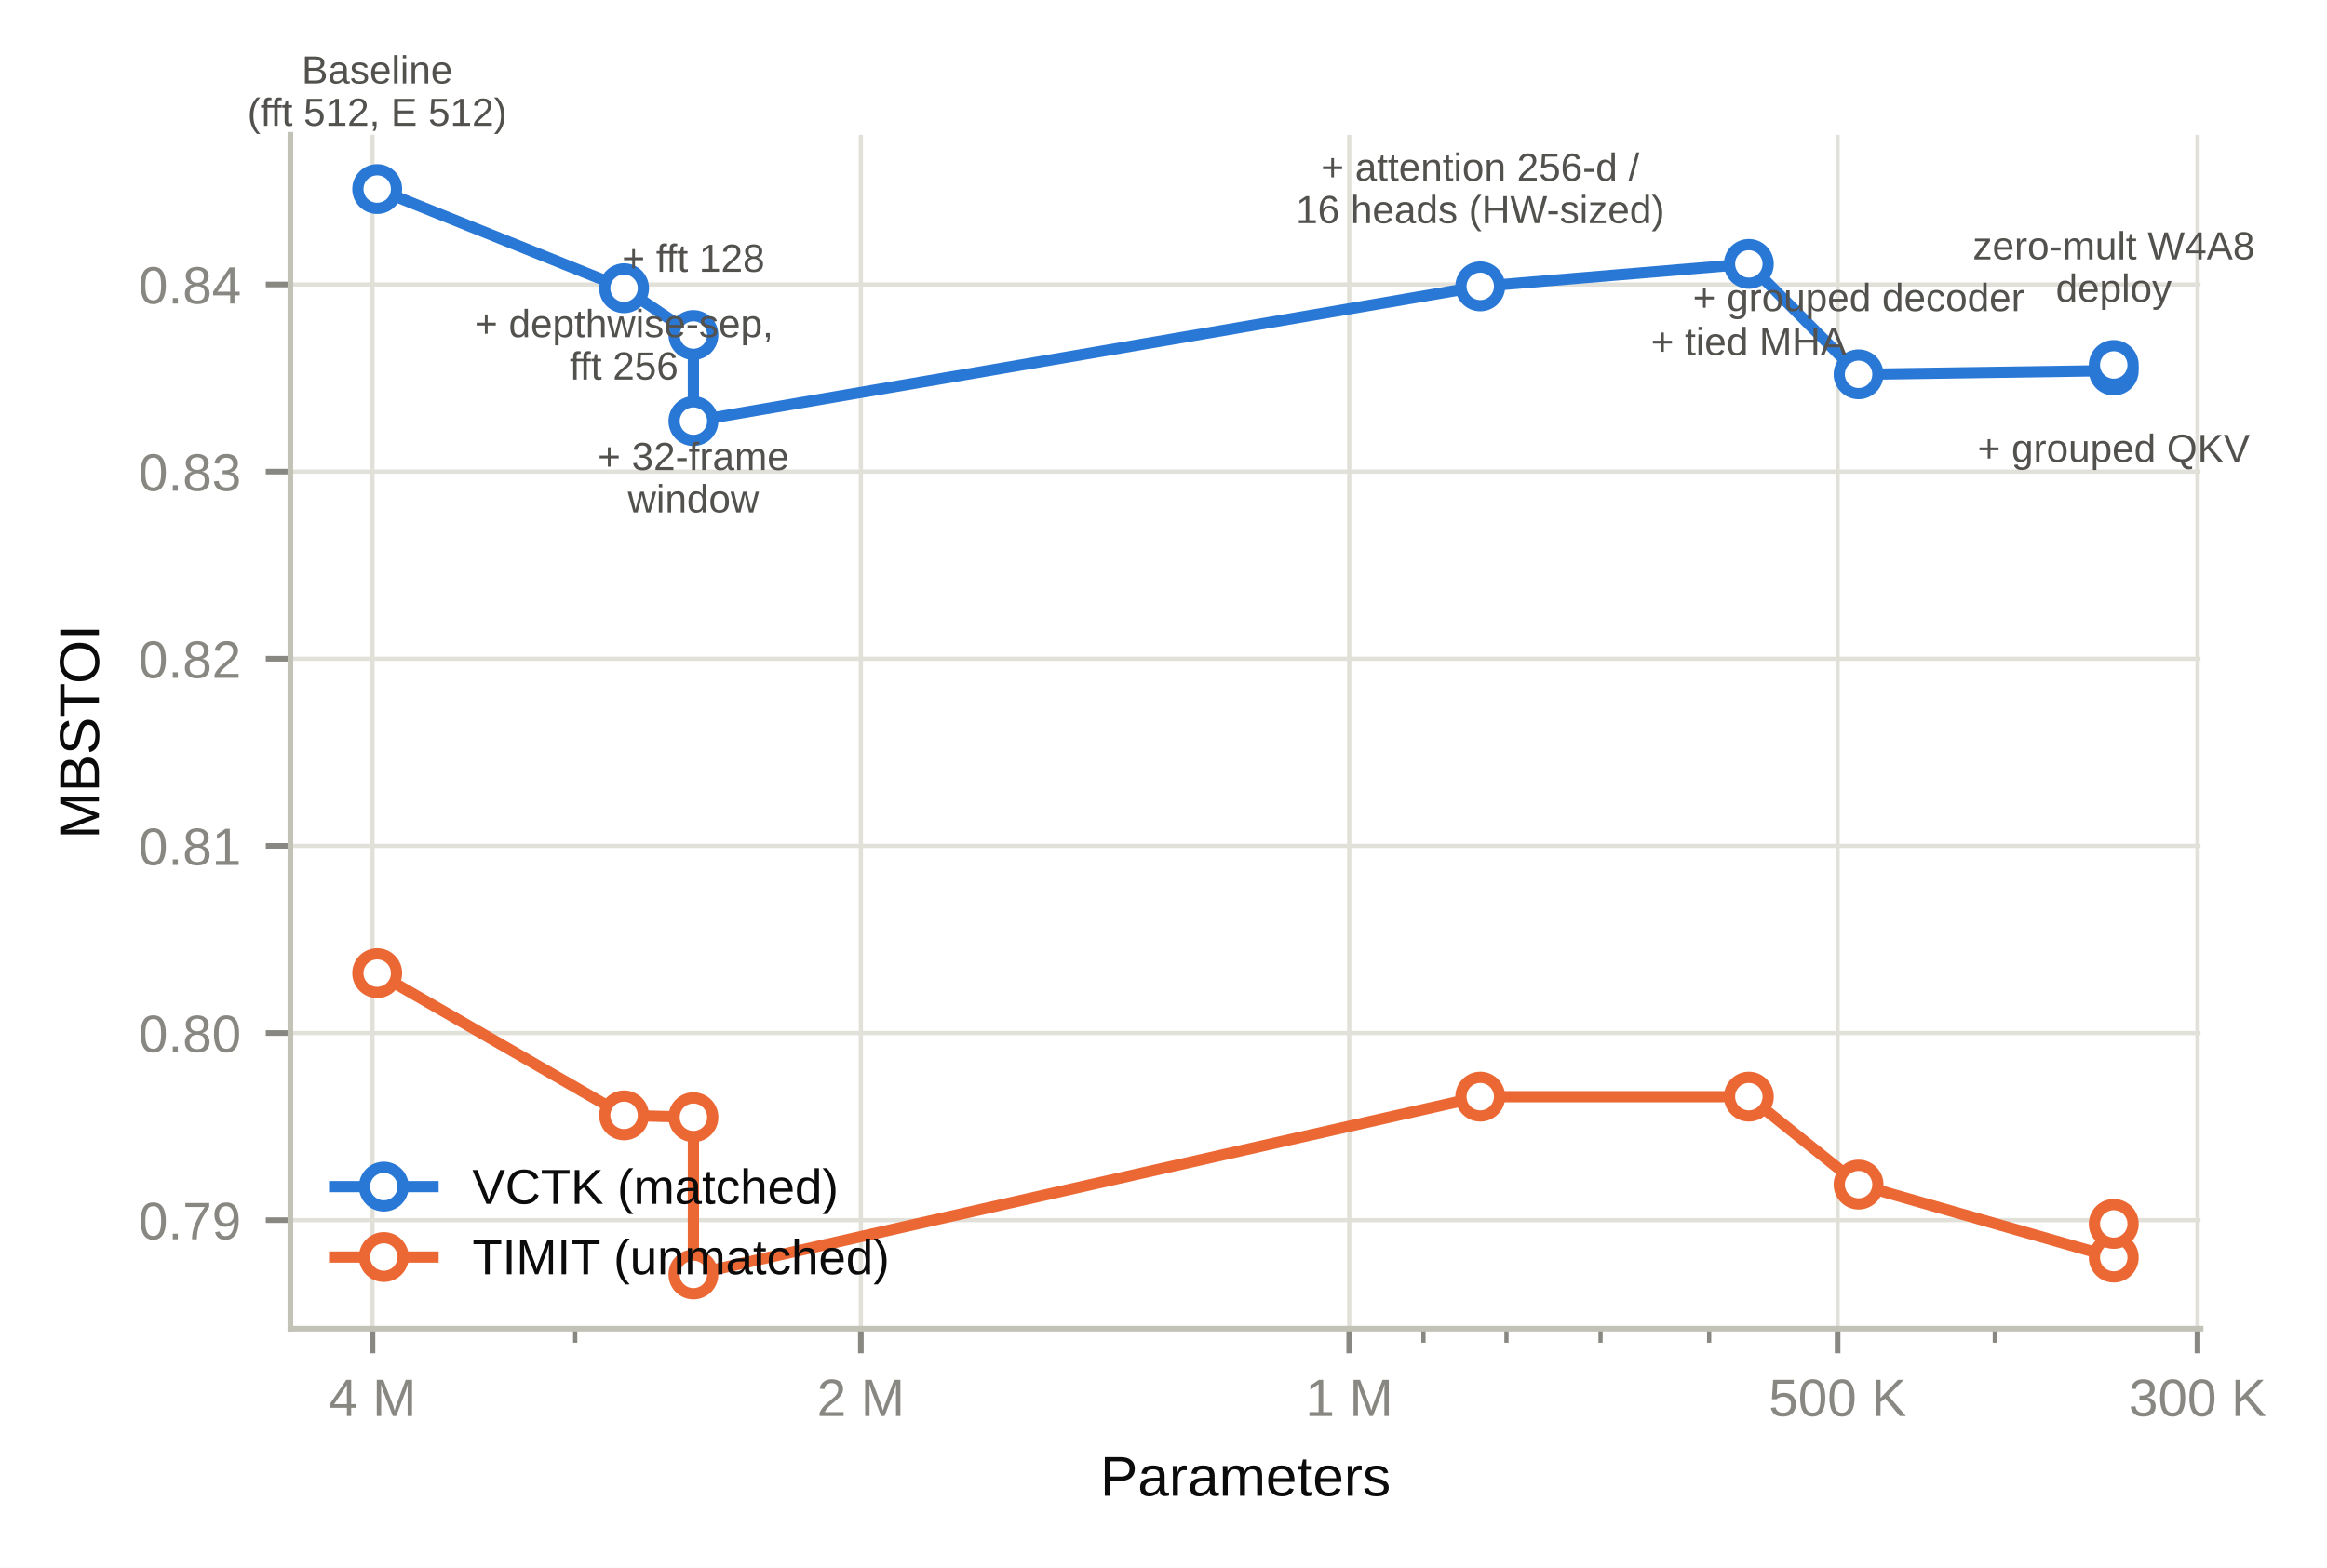
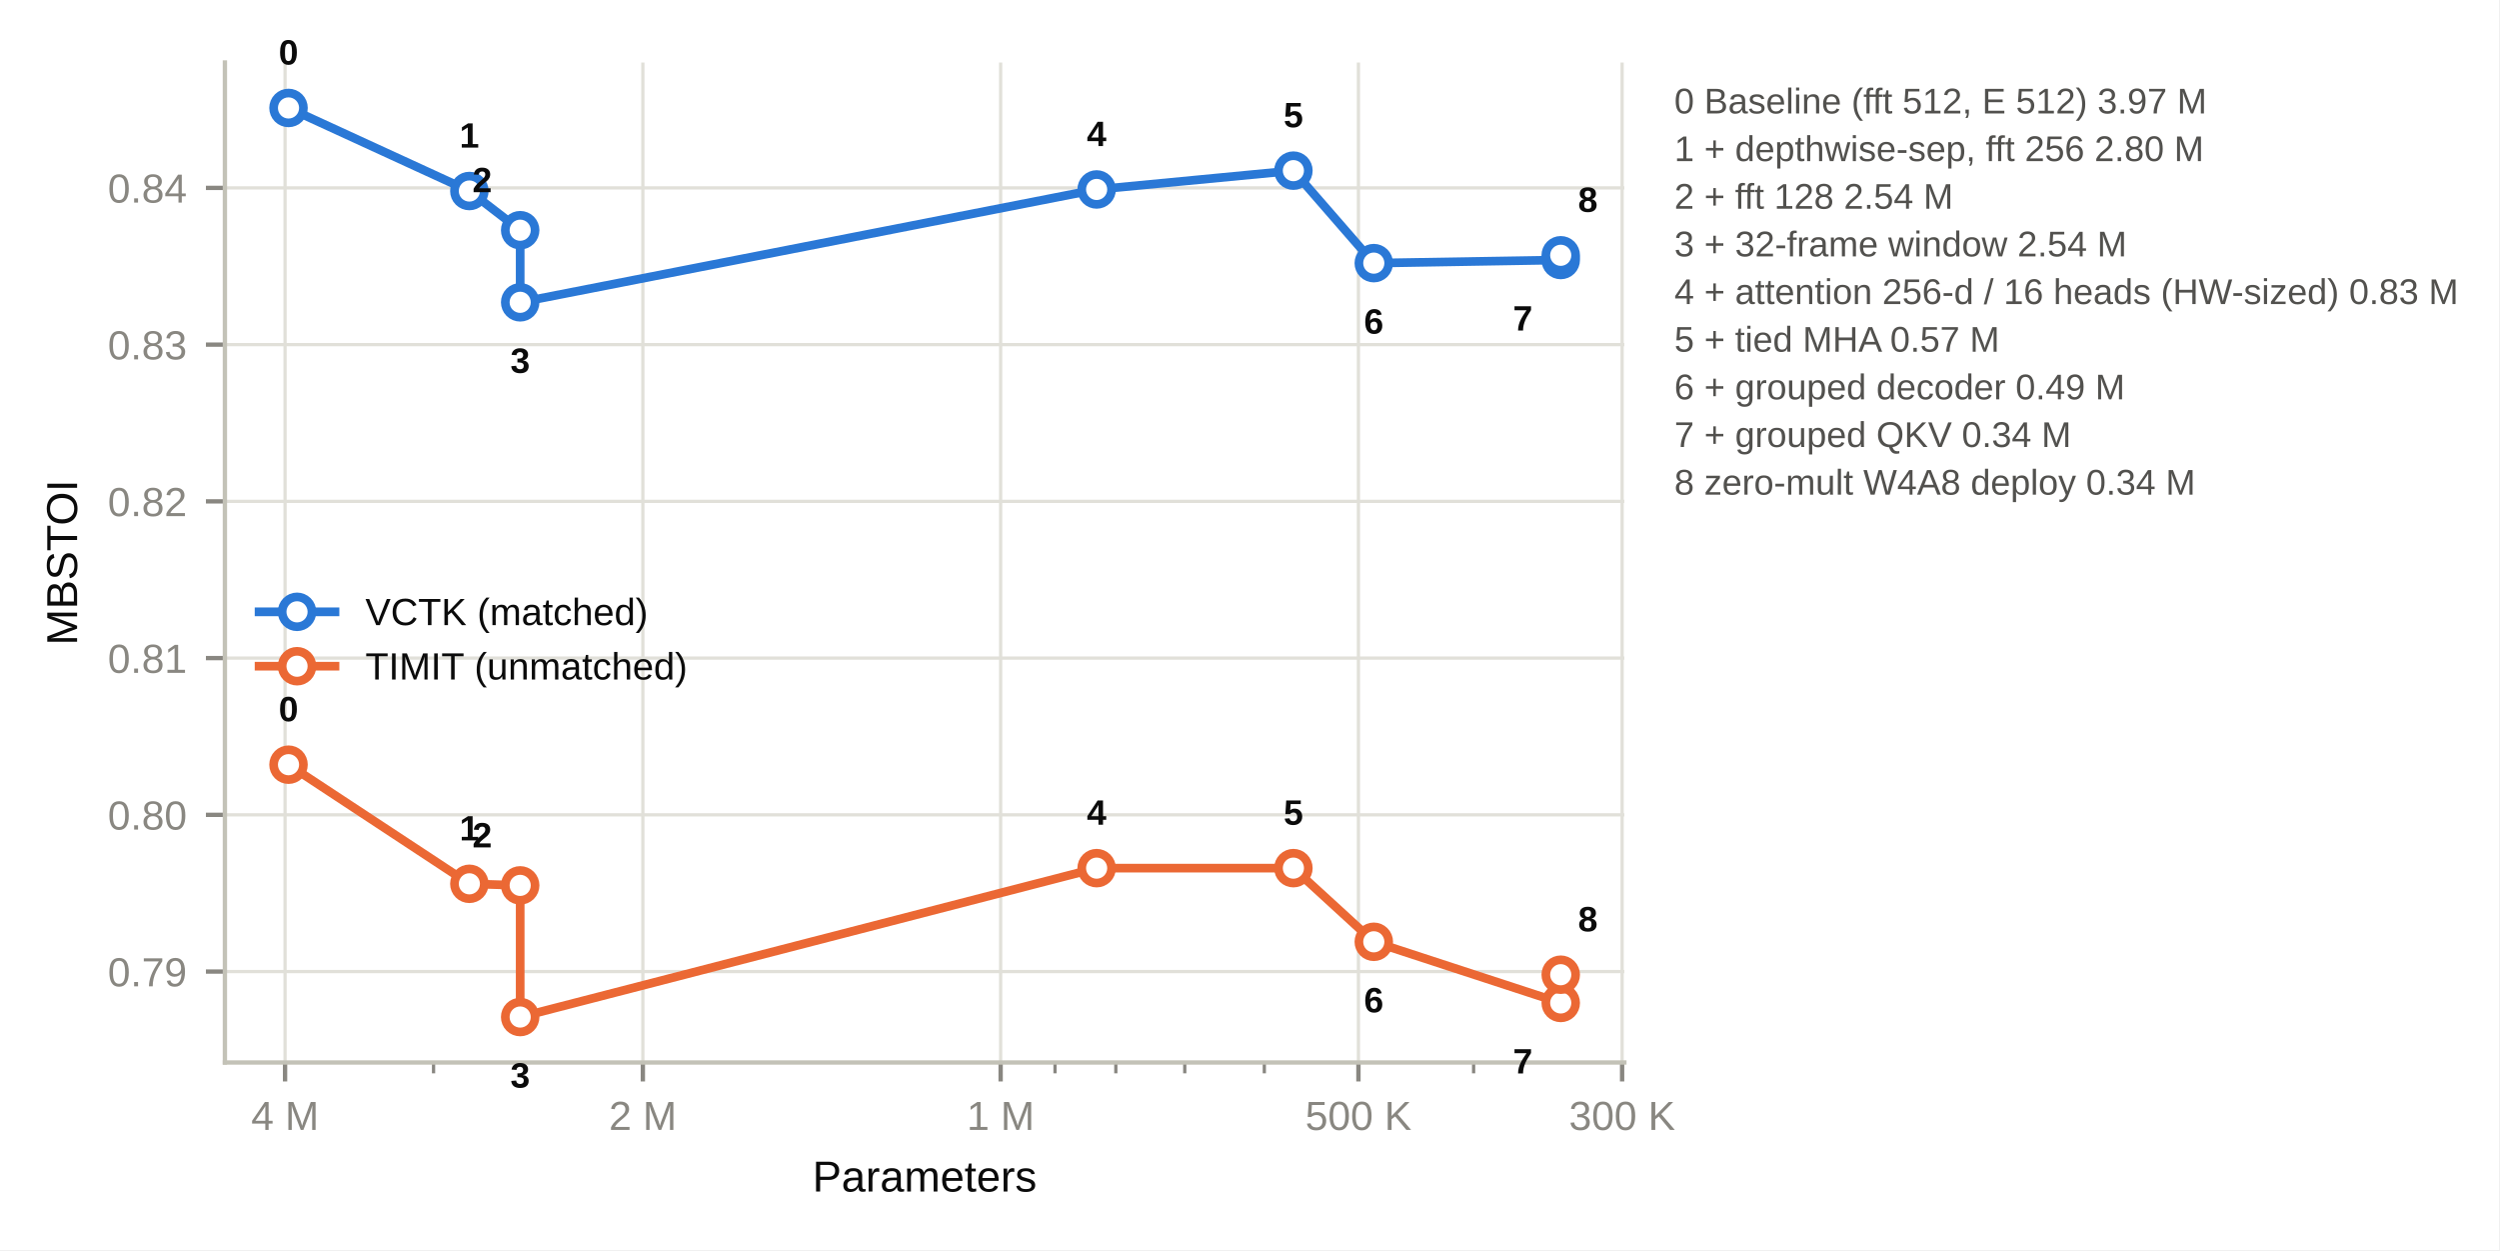
- <svg xmlns="http://www.w3.org/2000/svg" xmlns:xlink="http://www.w3.org/1999/xlink" width="331.2pt" height="223.2pt" viewBox="0 0 331.2 223.2" version="1.1">
+ <svg xmlns="http://www.w3.org/2000/svg" xmlns:xlink="http://www.w3.org/1999/xlink" width="460.8pt" height="230.4pt" viewBox="0 0 460.8 230.4" version="1.1">
  <defs>
    <style type="text/css">*{stroke-linejoin: round; stroke-linecap: butt}</style>
  </defs>
  <g id="figure_1">
    <g id="patch_1">
-       <path d="M 0 223.2  L 331.2 223.2  L 331.2 0  L 0 0  z " style="fill: #ffffff" />
+       <path d="M 0 230.4  L 460.8 230.4  L 460.8 0  L 0 0  z " style="fill: #ffffff" />
    </g>
    <g id="axes_1">
      <g id="patch_2">
-         <path d="M 41.33 189.16  L 313.206 189.16  L 313.206 19.188  L 41.33 19.188  z " style="fill: #ffffff" />
+         <path d="M 41.472 195.84  L 299.52 195.84  L 299.52 11.52  L 41.472 11.52  z " style="fill: #ffffff" />
      </g>
      <g id="matplotlib.axis_1">
        <g id="xtick_1">
          <g id="line2d_1">
-             <path d="M 53.016 189.16  L 53.016 19.188  " clip-path="url(#p50a5841cba)" style="fill: none; stroke: #e1e0d9; stroke-width: 0.6; stroke-linecap: square" />
+             <path d="M 52.564 195.84  L 52.564 11.52  " clip-path="url(#p95e3150c7f)" style="fill: none; stroke: #e1e0d9; stroke-width: 0.6; stroke-linecap: square" />
          </g>
          <g id="line2d_2">
            <defs>
-               <path id="m272e14a5c3" d="M 0 0  L 0 3.5  " style="stroke: #898781; stroke-width: 0.8" />
+               <path id="m36687068e0" d="M 0 0  L 0 3.5  " style="stroke: #898781; stroke-width: 0.8" />
            </defs>
            <g>
-               <use xlink:href="#m272e14a5c3" x="53.016" y="189.16" style="fill: #898781; stroke: #898781; stroke-width: 0.8" />
+               <use xlink:href="#m36687068e0" x="52.564" y="195.84" style="fill: #898781; stroke: #898781; stroke-width: 0.8" />
            </g>
          </g>
          <g id="text_1">
-             <text style="fill: #898781; font: 7.5px 'Arial', 'Liberation Sans', 'DejaVu Sans', sans-serif; text-anchor: middle" x="53.016" y="201.595" transform="rotate(-0 53.01606 201.5952)">4 M</text>
+             <text style="fill: #898781; font: 7.5px 'Arial', 'Liberation Sans', 'DejaVu Sans', sans-serif; text-anchor: middle" x="52.564" y="208.275" transform="rotate(-0 52.56371 208.2752)">4 M</text>
          </g>
        </g>
        <g id="xtick_2">
          <g id="line2d_3">
-             <path d="M 122.526 189.16  L 122.526 19.188  " clip-path="url(#p50a5841cba)" style="fill: none; stroke: #e1e0d9; stroke-width: 0.6; stroke-linecap: square" />
+             <path d="M 118.538 195.84  L 118.538 11.52  " clip-path="url(#p95e3150c7f)" style="fill: none; stroke: #e1e0d9; stroke-width: 0.6; stroke-linecap: square" />
          </g>
          <g id="line2d_4">
            <g>
-               <use xlink:href="#m272e14a5c3" x="122.526" y="189.16" style="fill: #898781; stroke: #898781; stroke-width: 0.8" />
+               <use xlink:href="#m36687068e0" x="118.538" y="195.84" style="fill: #898781; stroke: #898781; stroke-width: 0.8" />
            </g>
          </g>
          <g id="text_2">
-             <text style="fill: #898781; font: 7.5px 'Arial', 'Liberation Sans', 'DejaVu Sans', sans-serif; text-anchor: middle" x="122.526" y="201.595" transform="rotate(-0 122.5256 201.5952)">2 M</text>
+             <text style="fill: #898781; font: 7.5px 'Arial', 'Liberation Sans', 'DejaVu Sans', sans-serif; text-anchor: middle" x="118.538" y="208.275" transform="rotate(-0 118.538 208.2752)">2 M</text>
          </g>
        </g>
        <g id="xtick_3">
          <g id="line2d_5">
-             <path d="M 192.035 189.16  L 192.035 19.188  " clip-path="url(#p50a5841cba)" style="fill: none; stroke: #e1e0d9; stroke-width: 0.6; stroke-linecap: square" />
+             <path d="M 184.512 195.84  L 184.512 11.52  " clip-path="url(#p95e3150c7f)" style="fill: none; stroke: #e1e0d9; stroke-width: 0.6; stroke-linecap: square" />
          </g>
          <g id="line2d_6">
            <g>
-               <use xlink:href="#m272e14a5c3" x="192.035" y="189.16" style="fill: #898781; stroke: #898781; stroke-width: 0.8" />
+               <use xlink:href="#m36687068e0" x="184.512" y="195.84" style="fill: #898781; stroke: #898781; stroke-width: 0.8" />
            </g>
          </g>
          <g id="text_3">
-             <text style="fill: #898781; font: 7.5px 'Arial', 'Liberation Sans', 'DejaVu Sans', sans-serif; text-anchor: middle" x="192.035" y="201.595" transform="rotate(-0 192.0351 201.5952)">1 M</text>
+             <text style="fill: #898781; font: 7.5px 'Arial', 'Liberation Sans', 'DejaVu Sans', sans-serif; text-anchor: middle" x="184.512" y="208.275" transform="rotate(-0 184.5122 208.2752)">1 M</text>
          </g>
        </g>
        <g id="xtick_4">
          <g id="line2d_7">
-             <path d="M 261.545 189.16  L 261.545 19.188  " clip-path="url(#p50a5841cba)" style="fill: none; stroke: #e1e0d9; stroke-width: 0.6; stroke-linecap: square" />
+             <path d="M 250.486 195.84  L 250.486 11.52  " clip-path="url(#p95e3150c7f)" style="fill: none; stroke: #e1e0d9; stroke-width: 0.6; stroke-linecap: square" />
          </g>
          <g id="line2d_8">
            <g>
-               <use xlink:href="#m272e14a5c3" x="261.545" y="189.16" style="fill: #898781; stroke: #898781; stroke-width: 0.8" />
+               <use xlink:href="#m36687068e0" x="250.486" y="195.84" style="fill: #898781; stroke: #898781; stroke-width: 0.8" />
            </g>
          </g>
          <g id="text_4">
-             <text style="fill: #898781; font: 7.5px 'Arial', 'Liberation Sans', 'DejaVu Sans', sans-serif; text-anchor: middle" x="261.545" y="201.595" transform="rotate(-0 261.5446 201.5952)">500 K</text>
+             <text style="fill: #898781; font: 7.5px 'Arial', 'Liberation Sans', 'DejaVu Sans', sans-serif; text-anchor: middle" x="250.486" y="208.275" transform="rotate(-0 250.4864 208.2752)">500 K</text>
          </g>
        </g>
        <g id="xtick_5">
          <g id="line2d_9">
-             <path d="M 312.771 189.16  L 312.771 19.188  " clip-path="url(#p50a5841cba)" style="fill: none; stroke: #e1e0d9; stroke-width: 0.6; stroke-linecap: square" />
+             <path d="M 299.107 195.84  L 299.107 11.52  " clip-path="url(#p95e3150c7f)" style="fill: none; stroke: #e1e0d9; stroke-width: 0.6; stroke-linecap: square" />
          </g>
          <g id="line2d_10">
            <g>
-               <use xlink:href="#m272e14a5c3" x="312.771" y="189.16" style="fill: #898781; stroke: #898781; stroke-width: 0.8" />
+               <use xlink:href="#m36687068e0" x="299.107" y="195.84" style="fill: #898781; stroke: #898781; stroke-width: 0.8" />
            </g>
          </g>
          <g id="text_5">
-             <text style="fill: #898781; font: 7.5px 'Arial', 'Liberation Sans', 'DejaVu Sans', sans-serif; text-anchor: middle" x="312.771" y="201.595" transform="rotate(-0 312.7707 201.5952)">300 K</text>
+             <text style="fill: #898781; font: 7.5px 'Arial', 'Liberation Sans', 'DejaVu Sans', sans-serif; text-anchor: middle" x="299.107" y="208.275" transform="rotate(-0 299.1072 208.2752)">300 K</text>
          </g>
        </g>
        <g id="xtick_6">
          <g id="line2d_11">
            <defs>
-               <path id="m84ffc7f627" d="M 0 0  L 0 2  " style="stroke: #898781; stroke-width: 0.6" />
+               <path id="m9b07fc6cf7" d="M 0 0  L 0 2  " style="stroke: #898781; stroke-width: 0.6" />
            </defs>
            <g>
-               <use xlink:href="#m84ffc7f627" x="283.922" y="189.16" style="fill: #898781; stroke: #898781; stroke-width: 0.6" />
+               <use xlink:href="#m9b07fc6cf7" x="271.725" y="195.84" style="fill: #898781; stroke: #898781; stroke-width: 0.6" />
            </g>
          </g>
        </g>
        <g id="xtick_7">
          <g id="line2d_12">
            <g>
-               <use xlink:href="#m84ffc7f627" x="243.261" y="189.16" style="fill: #898781; stroke: #898781; stroke-width: 0.6" />
+               <use xlink:href="#m9b07fc6cf7" x="233.133" y="195.84" style="fill: #898781; stroke: #898781; stroke-width: 0.6" />
            </g>
          </g>
        </g>
        <g id="xtick_8">
          <g id="line2d_13">
            <g>
-               <use xlink:href="#m84ffc7f627" x="227.803" y="189.16" style="fill: #898781; stroke: #898781; stroke-width: 0.6" />
+               <use xlink:href="#m9b07fc6cf7" x="218.461" y="195.84" style="fill: #898781; stroke: #898781; stroke-width: 0.6" />
            </g>
          </g>
        </g>
        <g id="xtick_9">
          <g id="line2d_14">
            <g>
-               <use xlink:href="#m84ffc7f627" x="214.412" y="189.16" style="fill: #898781; stroke: #898781; stroke-width: 0.6" />
+               <use xlink:href="#m9b07fc6cf7" x="205.751" y="195.84" style="fill: #898781; stroke: #898781; stroke-width: 0.6" />
            </g>
          </g>
        </g>
        <g id="xtick_10">
          <g id="line2d_15">
            <g>
-               <use xlink:href="#m84ffc7f627" x="202.601" y="189.16" style="fill: #898781; stroke: #898781; stroke-width: 0.6" />
+               <use xlink:href="#m9b07fc6cf7" x="194.54" y="195.84" style="fill: #898781; stroke: #898781; stroke-width: 0.6" />
            </g>
          </g>
        </g>
        <g id="xtick_11">
          <g id="line2d_16">
            <g>
-               <use xlink:href="#m84ffc7f627" x="81.865" y="189.16" style="fill: #898781; stroke: #898781; stroke-width: 0.6" />
+               <use xlink:href="#m9b07fc6cf7" x="79.945" y="195.84" style="fill: #898781; stroke: #898781; stroke-width: 0.6" />
            </g>
          </g>
        </g>
        <g id="text_6">
-           <text style="fill: #0b0b0b; font: 8px 'Arial', 'Liberation Sans', 'DejaVu Sans', sans-serif; text-anchor: middle" x="177.268" y="212.949" transform="rotate(-0 177.2678 212.9489)">Parameters</text>
+           <text style="fill: #0b0b0b; font: 8px 'Arial', 'Liberation Sans', 'DejaVu Sans', sans-serif; text-anchor: middle" x="170.496" y="219.629" transform="rotate(-0 170.496 219.6289)">Parameters</text>
        </g>
      </g>
      <g id="matplotlib.axis_2">
        <g id="ytick_1">
          <g id="line2d_17">
-             <path d="M 41.33 173.708  L 313.206 173.708  " clip-path="url(#p50a5841cba)" style="fill: none; stroke: #e1e0d9; stroke-width: 0.6; stroke-linecap: square" />
+             <path d="M 41.472 179.084  L 299.52 179.084  " clip-path="url(#p95e3150c7f)" style="fill: none; stroke: #e1e0d9; stroke-width: 0.6; stroke-linecap: square" />
          </g>
          <g id="line2d_18">
            <defs>
-               <path id="ma073aafadb" d="M 0 0  L -3.5 0  " style="stroke: #898781; stroke-width: 0.8" />
+               <path id="mdb3303427e" d="M 0 0  L -3.5 0  " style="stroke: #898781; stroke-width: 0.8" />
            </defs>
            <g>
-               <use xlink:href="#ma073aafadb" x="41.33" y="173.708" style="fill: #898781; stroke: #898781; stroke-width: 0.8" />
+               <use xlink:href="#mdb3303427e" x="41.472" y="179.084" style="fill: #898781; stroke: #898781; stroke-width: 0.8" />
            </g>
          </g>
          <g id="text_7">
-             <text style="fill: #898781; font: 7.5px 'Arial', 'Liberation Sans', 'DejaVu Sans', sans-serif; text-anchor: end" x="34.33" y="176.426" transform="rotate(-0 34.33 176.4256)">0.79</text>
+             <text style="fill: #898781; font: 7.5px 'Arial', 'Liberation Sans', 'DejaVu Sans', sans-serif; text-anchor: end" x="34.472" y="181.801" transform="rotate(-0 34.472 181.8012)">0.79</text>
          </g>
        </g>
        <g id="ytick_2">
          <g id="line2d_19">
-             <path d="M 41.33 147.067  L 313.206 147.067  " clip-path="url(#p50a5841cba)" style="fill: none; stroke: #e1e0d9; stroke-width: 0.6; stroke-linecap: square" />
+             <path d="M 41.472 150.193  L 299.52 150.193  " clip-path="url(#p95e3150c7f)" style="fill: none; stroke: #e1e0d9; stroke-width: 0.6; stroke-linecap: square" />
          </g>
          <g id="line2d_20">
            <g>
-               <use xlink:href="#ma073aafadb" x="41.33" y="147.067" style="fill: #898781; stroke: #898781; stroke-width: 0.8" />
+               <use xlink:href="#mdb3303427e" x="41.472" y="150.193" style="fill: #898781; stroke: #898781; stroke-width: 0.8" />
            </g>
          </g>
          <g id="text_8">
-             <text style="fill: #898781; font: 7.5px 'Arial', 'Liberation Sans', 'DejaVu Sans', sans-serif; text-anchor: end" x="34.33" y="149.784" transform="rotate(-0 34.33 149.7842)">0.80</text>
+             <text style="fill: #898781; font: 7.5px 'Arial', 'Liberation Sans', 'DejaVu Sans', sans-serif; text-anchor: end" x="34.472" y="152.911" transform="rotate(-0 34.472 152.9109)">0.80</text>
          </g>
        </g>
        <g id="ytick_3">
          <g id="line2d_21">
-             <path d="M 41.33 120.425  L 313.206 120.425  " clip-path="url(#p50a5841cba)" style="fill: none; stroke: #e1e0d9; stroke-width: 0.6; stroke-linecap: square" />
+             <path d="M 41.472 121.303  L 299.52 121.303  " clip-path="url(#p95e3150c7f)" style="fill: none; stroke: #e1e0d9; stroke-width: 0.6; stroke-linecap: square" />
          </g>
          <g id="line2d_22">
            <g>
-               <use xlink:href="#ma073aafadb" x="41.33" y="120.425" style="fill: #898781; stroke: #898781; stroke-width: 0.8" />
+               <use xlink:href="#mdb3303427e" x="41.472" y="121.303" style="fill: #898781; stroke: #898781; stroke-width: 0.8" />
            </g>
          </g>
          <g id="text_9">
-             <text style="fill: #898781; font: 7.5px 'Arial', 'Liberation Sans', 'DejaVu Sans', sans-serif; text-anchor: end" x="34.33" y="123.143" transform="rotate(-0 34.33 123.1428)">0.81</text>
+             <text style="fill: #898781; font: 7.5px 'Arial', 'Liberation Sans', 'DejaVu Sans', sans-serif; text-anchor: end" x="34.472" y="124.021" transform="rotate(-0 34.472 124.0207)">0.81</text>
          </g>
        </g>
        <g id="ytick_4">
          <g id="line2d_23">
-             <path d="M 41.33 93.784  L 313.206 93.784  " clip-path="url(#p50a5841cba)" style="fill: none; stroke: #e1e0d9; stroke-width: 0.6; stroke-linecap: square" />
+             <path d="M 41.472 92.413  L 299.52 92.413  " clip-path="url(#p95e3150c7f)" style="fill: none; stroke: #e1e0d9; stroke-width: 0.6; stroke-linecap: square" />
          </g>
          <g id="line2d_24">
            <g>
-               <use xlink:href="#ma073aafadb" x="41.33" y="93.784" style="fill: #898781; stroke: #898781; stroke-width: 0.8" />
+               <use xlink:href="#mdb3303427e" x="41.472" y="92.413" style="fill: #898781; stroke: #898781; stroke-width: 0.8" />
            </g>
          </g>
          <g id="text_10">
-             <text style="fill: #898781; font: 7.5px 'Arial', 'Liberation Sans', 'DejaVu Sans', sans-serif; text-anchor: end" x="34.33" y="96.501" transform="rotate(-0 34.33 96.50144)">0.82</text>
+             <text style="fill: #898781; font: 7.5px 'Arial', 'Liberation Sans', 'DejaVu Sans', sans-serif; text-anchor: end" x="34.472" y="95.13" transform="rotate(-0 34.472 95.13037)">0.82</text>
          </g>
        </g>
        <g id="ytick_5">
          <g id="line2d_25">
-             <path d="M 41.33 67.142  L 313.206 67.142  " clip-path="url(#p50a5841cba)" style="fill: none; stroke: #e1e0d9; stroke-width: 0.6; stroke-linecap: square" />
+             <path d="M 41.472 63.523  L 299.52 63.523  " clip-path="url(#p95e3150c7f)" style="fill: none; stroke: #e1e0d9; stroke-width: 0.6; stroke-linecap: square" />
          </g>
          <g id="line2d_26">
            <g>
-               <use xlink:href="#ma073aafadb" x="41.33" y="67.142" style="fill: #898781; stroke: #898781; stroke-width: 0.8" />
+               <use xlink:href="#mdb3303427e" x="41.472" y="63.523" style="fill: #898781; stroke: #898781; stroke-width: 0.8" />
            </g>
          </g>
          <g id="text_11">
-             <text style="fill: #898781; font: 7.5px 'Arial', 'Liberation Sans', 'DejaVu Sans', sans-serif; text-anchor: end" x="34.33" y="69.86" transform="rotate(-0 34.33 69.86006)">0.83</text>
+             <text style="fill: #898781; font: 7.5px 'Arial', 'Liberation Sans', 'DejaVu Sans', sans-serif; text-anchor: end" x="34.472" y="66.24" transform="rotate(-0 34.472 66.24009)">0.83</text>
          </g>
        </g>
        <g id="ytick_6">
          <g id="line2d_27">
-             <path d="M 41.33 40.501  L 313.206 40.501  " clip-path="url(#p50a5841cba)" style="fill: none; stroke: #e1e0d9; stroke-width: 0.6; stroke-linecap: square" />
+             <path d="M 41.472 34.632  L 299.52 34.632  " clip-path="url(#p95e3150c7f)" style="fill: none; stroke: #e1e0d9; stroke-width: 0.6; stroke-linecap: square" />
          </g>
          <g id="line2d_28">
            <g>
-               <use xlink:href="#ma073aafadb" x="41.33" y="40.501" style="fill: #898781; stroke: #898781; stroke-width: 0.8" />
+               <use xlink:href="#mdb3303427e" x="41.472" y="34.632" style="fill: #898781; stroke: #898781; stroke-width: 0.8" />
            </g>
          </g>
          <g id="text_12">
-             <text style="fill: #898781; font: 7.5px 'Arial', 'Liberation Sans', 'DejaVu Sans', sans-serif; text-anchor: end" x="34.33" y="43.219" transform="rotate(-0 34.33 43.21868)">0.84</text>
+             <text style="fill: #898781; font: 7.5px 'Arial', 'Liberation Sans', 'DejaVu Sans', sans-serif; text-anchor: end" x="34.472" y="37.35" transform="rotate(-0 34.472 37.3498)">0.84</text>
          </g>
        </g>
        <g id="text_13">
-           <text style="fill: #0b0b0b; font: 8px 'Arial', 'Liberation Sans', 'DejaVu Sans', sans-serif; text-anchor: middle" x="14.074" y="104.174" transform="rotate(-90 14.0743 104.174)">MBSTOI</text>
+           <text style="fill: #0b0b0b; font: 8px 'Arial', 'Liberation Sans', 'DejaVu Sans', sans-serif; text-anchor: middle" x="14.216" y="103.68" transform="rotate(-90 14.2163 103.68)">MBSTOI</text>
        </g>
      </g>
      <g id="patch_3">
-         <path d="M 41.33 189.16  L 41.33 19.188  " style="fill: none; stroke: #c3c2b7; stroke-width: 0.8; stroke-linejoin: miter; stroke-linecap: square" />
+         <path d="M 41.472 195.84  L 41.472 11.52  " style="fill: none; stroke: #c3c2b7; stroke-width: 0.8; stroke-linejoin: miter; stroke-linecap: square" />
      </g>
      <g id="patch_4">
-         <path d="M 41.33 189.16  L 313.206 189.16  " style="fill: none; stroke: #c3c2b7; stroke-width: 0.8; stroke-linejoin: miter; stroke-linecap: square" />
+         <path d="M 41.472 195.84  L 299.52 195.84  " style="fill: none; stroke: #c3c2b7; stroke-width: 0.8; stroke-linejoin: miter; stroke-linecap: square" />
      </g>
      <g id="line2d_29">
-         <path d="M 53.688 26.914  L 88.822 41.034  L 98.693 47.694  L 98.693 59.949  L 210.684 40.768  L 248.911 37.571  L 264.53 53.289  L 300.848 52.756  L 300.848 51.957  " clip-path="url(#p50a5841cba)" style="fill: none; stroke: #2a78d6; stroke-width: 1.6; stroke-linecap: square" />
+         <path d="M 53.201 19.898  L 86.548 35.21  L 95.918 42.433  L 95.918 55.722  L 202.213 34.921  L 238.495 31.454  L 253.32 48.5  L 287.791 47.922  L 287.791 47.055  " clip-path="url(#p95e3150c7f)" style="fill: none; stroke: #2a78d6; stroke-width: 1.6; stroke-linecap: square" />
        <defs>
-           <path id="mfafa714ffb" d="M 0 2.75  C 0.729 2.75 1.429 2.46 1.945 1.945  C 2.46 1.429 2.75 0.729 2.75 0  C 2.75 -0.729 2.46 -1.429 1.945 -1.945  C 1.429 -2.46 0.729 -2.75 0 -2.75  C -0.729 -2.75 -1.429 -2.46 -1.945 -1.945  C -2.46 -1.429 -2.75 -0.729 -2.75 0  C -2.75 0.729 -2.46 1.429 -1.945 1.945  C -1.429 2.46 -0.729 2.75 0 2.75  z " style="stroke: #2a78d6; stroke-width: 1.6" />
+           <path id="mbd17d6615c" d="M 0 2.75  C 0.729 2.75 1.429 2.46 1.945 1.945  C 2.46 1.429 2.75 0.729 2.75 0  C 2.75 -0.729 2.46 -1.429 1.945 -1.945  C 1.429 -2.46 0.729 -2.75 0 -2.75  C -0.729 -2.75 -1.429 -2.46 -1.945 -1.945  C -2.46 -1.429 -2.75 -0.729 -2.75 0  C -2.75 0.729 -2.46 1.429 -1.945 1.945  C -1.429 2.46 -0.729 2.75 0 2.75  z " style="stroke: #2a78d6; stroke-width: 1.6" />
        </defs>
-         <g clip-path="url(#p50a5841cba)">
-           <use xlink:href="#mfafa714ffb" x="53.688" y="26.914" style="fill: #ffffff; stroke: #2a78d6; stroke-width: 1.6" />
-           <use xlink:href="#mfafa714ffb" x="88.822" y="41.034" style="fill: #ffffff; stroke: #2a78d6; stroke-width: 1.6" />
-           <use xlink:href="#mfafa714ffb" x="98.693" y="47.694" style="fill: #ffffff; stroke: #2a78d6; stroke-width: 1.6" />
-           <use xlink:href="#mfafa714ffb" x="98.693" y="59.949" style="fill: #ffffff; stroke: #2a78d6; stroke-width: 1.6" />
-           <use xlink:href="#mfafa714ffb" x="210.684" y="40.768" style="fill: #ffffff; stroke: #2a78d6; stroke-width: 1.6" />
-           <use xlink:href="#mfafa714ffb" x="248.911" y="37.571" style="fill: #ffffff; stroke: #2a78d6; stroke-width: 1.6" />
-           <use xlink:href="#mfafa714ffb" x="264.53" y="53.289" style="fill: #ffffff; stroke: #2a78d6; stroke-width: 1.6" />
-           <use xlink:href="#mfafa714ffb" x="300.848" y="52.756" style="fill: #ffffff; stroke: #2a78d6; stroke-width: 1.6" />
-           <use xlink:href="#mfafa714ffb" x="300.848" y="51.957" style="fill: #ffffff; stroke: #2a78d6; stroke-width: 1.6" />
+         <g clip-path="url(#p95e3150c7f)">
+           <use xlink:href="#mbd17d6615c" x="53.201" y="19.898" style="fill: #ffffff; stroke: #2a78d6; stroke-width: 1.6" />
+           <use xlink:href="#mbd17d6615c" x="86.548" y="35.21" style="fill: #ffffff; stroke: #2a78d6; stroke-width: 1.6" />
+           <use xlink:href="#mbd17d6615c" x="95.918" y="42.433" style="fill: #ffffff; stroke: #2a78d6; stroke-width: 1.6" />
+           <use xlink:href="#mbd17d6615c" x="95.918" y="55.722" style="fill: #ffffff; stroke: #2a78d6; stroke-width: 1.6" />
+           <use xlink:href="#mbd17d6615c" x="202.213" y="34.921" style="fill: #ffffff; stroke: #2a78d6; stroke-width: 1.6" />
+           <use xlink:href="#mbd17d6615c" x="238.495" y="31.454" style="fill: #ffffff; stroke: #2a78d6; stroke-width: 1.6" />
+           <use xlink:href="#mbd17d6615c" x="253.32" y="48.5" style="fill: #ffffff; stroke: #2a78d6; stroke-width: 1.6" />
+           <use xlink:href="#mbd17d6615c" x="287.791" y="47.922" style="fill: #ffffff; stroke: #2a78d6; stroke-width: 1.6" />
+           <use xlink:href="#mbd17d6615c" x="287.791" y="47.055" style="fill: #ffffff; stroke: #2a78d6; stroke-width: 1.6" />
        </g>
      </g>
      <g id="line2d_30">
-         <path d="M 53.688 138.541  L 88.822 158.789  L 98.693 159.055  L 98.693 181.434  L 210.684 156.125  L 248.911 156.125  L 264.53 168.646  L 300.848 179.036  L 300.848 174.241  " clip-path="url(#p50a5841cba)" style="fill: none; stroke: #eb6834; stroke-width: 1.6; stroke-linecap: square" />
+         <path d="M 53.201 140.948  L 86.548 162.905  L 95.918 163.194  L 95.918 187.462  L 202.213 160.016  L 238.495 160.016  L 253.32 173.594  L 287.791 184.862  L 287.791 179.661  " clip-path="url(#p95e3150c7f)" style="fill: none; stroke: #eb6834; stroke-width: 1.6; stroke-linecap: square" />
        <defs>
-           <path id="m37bd7c6ed8" d="M 0 2.75  C 0.729 2.75 1.429 2.46 1.945 1.945  C 2.46 1.429 2.75 0.729 2.75 0  C 2.75 -0.729 2.46 -1.429 1.945 -1.945  C 1.429 -2.46 0.729 -2.75 0 -2.75  C -0.729 -2.75 -1.429 -2.46 -1.945 -1.945  C -2.46 -1.429 -2.75 -0.729 -2.75 0  C -2.75 0.729 -2.46 1.429 -1.945 1.945  C -1.429 2.46 -0.729 2.75 0 2.75  z " style="stroke: #eb6834; stroke-width: 1.6" />
+           <path id="mb3f32aa7bd" d="M 0 2.75  C 0.729 2.75 1.429 2.46 1.945 1.945  C 2.46 1.429 2.75 0.729 2.75 0  C 2.75 -0.729 2.46 -1.429 1.945 -1.945  C 1.429 -2.46 0.729 -2.75 0 -2.75  C -0.729 -2.75 -1.429 -2.46 -1.945 -1.945  C -2.46 -1.429 -2.75 -0.729 -2.75 0  C -2.75 0.729 -2.46 1.429 -1.945 1.945  C -1.429 2.46 -0.729 2.75 0 2.75  z " style="stroke: #eb6834; stroke-width: 1.6" />
        </defs>
-         <g clip-path="url(#p50a5841cba)">
-           <use xlink:href="#m37bd7c6ed8" x="53.688" y="138.541" style="fill: #ffffff; stroke: #eb6834; stroke-width: 1.6" />
-           <use xlink:href="#m37bd7c6ed8" x="88.822" y="158.789" style="fill: #ffffff; stroke: #eb6834; stroke-width: 1.6" />
-           <use xlink:href="#m37bd7c6ed8" x="98.693" y="159.055" style="fill: #ffffff; stroke: #eb6834; stroke-width: 1.6" />
-           <use xlink:href="#m37bd7c6ed8" x="98.693" y="181.434" style="fill: #ffffff; stroke: #eb6834; stroke-width: 1.6" />
-           <use xlink:href="#m37bd7c6ed8" x="210.684" y="156.125" style="fill: #ffffff; stroke: #eb6834; stroke-width: 1.6" />
-           <use xlink:href="#m37bd7c6ed8" x="248.911" y="156.125" style="fill: #ffffff; stroke: #eb6834; stroke-width: 1.6" />
-           <use xlink:href="#m37bd7c6ed8" x="264.53" y="168.646" style="fill: #ffffff; stroke: #eb6834; stroke-width: 1.6" />
-           <use xlink:href="#m37bd7c6ed8" x="300.848" y="179.036" style="fill: #ffffff; stroke: #eb6834; stroke-width: 1.6" />
-           <use xlink:href="#m37bd7c6ed8" x="300.848" y="174.241" style="fill: #ffffff; stroke: #eb6834; stroke-width: 1.6" />
+         <g clip-path="url(#p95e3150c7f)">
+           <use xlink:href="#mb3f32aa7bd" x="53.201" y="140.948" style="fill: #ffffff; stroke: #eb6834; stroke-width: 1.6" />
+           <use xlink:href="#mb3f32aa7bd" x="86.548" y="162.905" style="fill: #ffffff; stroke: #eb6834; stroke-width: 1.6" />
+           <use xlink:href="#mb3f32aa7bd" x="95.918" y="163.194" style="fill: #ffffff; stroke: #eb6834; stroke-width: 1.6" />
+           <use xlink:href="#mb3f32aa7bd" x="95.918" y="187.462" style="fill: #ffffff; stroke: #eb6834; stroke-width: 1.6" />
+           <use xlink:href="#mb3f32aa7bd" x="202.213" y="160.016" style="fill: #ffffff; stroke: #eb6834; stroke-width: 1.6" />
+           <use xlink:href="#mb3f32aa7bd" x="238.495" y="160.016" style="fill: #ffffff; stroke: #eb6834; stroke-width: 1.6" />
+           <use xlink:href="#mb3f32aa7bd" x="253.32" y="173.594" style="fill: #ffffff; stroke: #eb6834; stroke-width: 1.6" />
+           <use xlink:href="#mb3f32aa7bd" x="287.791" y="184.862" style="fill: #ffffff; stroke: #eb6834; stroke-width: 1.6" />
+           <use xlink:href="#mb3f32aa7bd" x="287.791" y="179.661" style="fill: #ffffff; stroke: #eb6834; stroke-width: 1.6" />
        </g>
      </g>
      <g id="text_14">
-         <text style="fill: #52514e; font: 5.6px 'Arial', 'Liberation Sans', 'DejaVu Sans', sans-serif" transform="translate(42.94779 11.8821)">Baseline</text>
-         <text style="fill: #52514e; font: 5.6px 'Arial', 'Liberation Sans', 'DejaVu Sans', sans-serif" transform="translate(35.21717 17.914)">(fft 512, E 512)</text>
+         <text style="fill: #0b0b0b; font: 700 6.5px 'Arial', 'Liberation Sans', 'DejaVu Sans', sans-serif; text-anchor: middle" x="53.201" y="11.898" transform="rotate(-0 53.20146 11.89818)">0</text>
      </g>
      <g id="text_15">
-         <text style="fill: #52514e; font: 5.6px 'Arial', 'Liberation Sans', 'DejaVu Sans', sans-serif" transform="translate(67.57676 48.00203)">+ depthwise-sep,</text>
-         <text style="fill: #52514e; font: 5.6px 'Arial', 'Liberation Sans', 'DejaVu Sans', sans-serif" transform="translate(81.08807 54.03393)">fft 256</text>
+         <text style="fill: #0b0b0b; font: 700 6.5px 'Arial', 'Liberation Sans', 'DejaVu Sans', sans-serif; text-anchor: middle" x="53.201" y="132.948" transform="rotate(-0 53.20146 132.9485)">0</text>
      </g>
      <g id="text_16">
-         <text style="fill: #52514e; font: 5.6px 'Arial', 'Liberation Sans', 'DejaVu Sans', sans-serif; text-anchor: middle" x="98.693" y="38.694" transform="rotate(-0 98.6934 38.69428)">+ fft 128</text>
+         <text style="fill: #0b0b0b; font: 700 6.5px 'Arial', 'Liberation Sans', 'DejaVu Sans', sans-serif; text-anchor: middle" x="86.548" y="27.21" transform="rotate(-0 86.54832 27.21003)">1</text>
      </g>
      <g id="text_17">
-         <text style="fill: #52514e; font: 5.6px 'Arial', 'Liberation Sans', 'DejaVu Sans', sans-serif" transform="translate(85.07709 66.91741)">+ 32-frame</text>
-         <text style="fill: #52514e; font: 5.6px 'Arial', 'Liberation Sans', 'DejaVu Sans', sans-serif" transform="translate(89.35584 72.94931)">window</text>
+         <text style="fill: #0b0b0b; font: 700 6.5px 'Arial', 'Liberation Sans', 'DejaVu Sans', sans-serif; text-anchor: middle" x="86.548" y="154.905" transform="rotate(-0 86.54832 154.9051)">1</text>
      </g>
      <g id="text_18">
-         <text style="fill: #52514e; font: 5.6px 'Arial', 'Liberation Sans', 'DejaVu Sans', sans-serif" transform="translate(188.0357 25.73562)">+ attention 256-d /</text>
-         <text style="fill: #52514e; font: 5.6px 'Arial', 'Liberation Sans', 'DejaVu Sans', sans-serif" transform="translate(184.4368 31.76752)">16 heads (HW-sized)</text>
+         <text style="fill: #0b0b0b; font: 700 6.5px 'Arial', 'Liberation Sans', 'DejaVu Sans', sans-serif; text-anchor: middle" x="88.918" y="35.433" transform="rotate(-0 88.9179 35.4326)">2</text>
      </g>
      <g id="text_19">
-         <text style="fill: #52514e; font: 5.6px 'Arial', 'Liberation Sans', 'DejaVu Sans', sans-serif; text-anchor: middle" x="248.911" y="50.571" transform="rotate(-0 248.9108 50.57055)">+ tied MHA</text>
+         <text style="fill: #0b0b0b; font: 700 6.5px 'Arial', 'Liberation Sans', 'DejaVu Sans', sans-serif; text-anchor: middle" x="88.918" y="156.194" transform="rotate(-0 88.9179 156.194)">2</text>
      </g>
      <g id="text_20">
-         <text style="fill: #52514e; font: 5.6px 'Arial', 'Liberation Sans', 'DejaVu Sans', sans-serif; text-anchor: middle" x="264.53" y="44.289" transform="rotate(-0 264.5304 44.28897)">+ grouped decoder</text>
+         <text style="fill: #0b0b0b; font: 700 6.5px 'Arial', 'Liberation Sans', 'DejaVu Sans', sans-serif; text-anchor: middle" x="95.918" y="68.722" transform="rotate(-0 95.9179 68.72213)">3</text>
      </g>
      <g id="text_21">
-         <text style="fill: #52514e; font: 5.6px 'Arial', 'Liberation Sans', 'DejaVu Sans', sans-serif; text-anchor: middle" x="300.848" y="65.756" transform="rotate(-0 300.8476 65.75614)">+ grouped QKV</text>
+         <text style="fill: #0b0b0b; font: 700 6.5px 'Arial', 'Liberation Sans', 'DejaVu Sans', sans-serif; text-anchor: middle" x="95.918" y="200.462" transform="rotate(-0 95.9179 200.4618)">3</text>
      </g>
      <g id="text_22">
-         <text style="fill: #52514e; font: 5.6px 'Arial', 'Liberation Sans', 'DejaVu Sans', sans-serif" transform="translate(280.7769 36.925)">zero-mult W4A8</text>
-         <text style="fill: #52514e; font: 5.6px 'Arial', 'Liberation Sans', 'DejaVu Sans', sans-serif" transform="translate(292.5973 42.9569)">deploy</text>
+         <text style="fill: #0b0b0b; font: 700 6.5px 'Arial', 'Liberation Sans', 'DejaVu Sans', sans-serif; text-anchor: middle" x="202.213" y="26.921" transform="rotate(-0 202.2128 26.92113)">4</text>
+       </g>
+       <g id="text_23">
+         <text style="fill: #0b0b0b; font: 700 6.5px 'Arial', 'Liberation Sans', 'DejaVu Sans', sans-serif; text-anchor: middle" x="202.213" y="152.016" transform="rotate(-0 202.2128 152.0161)">4</text>
+       </g>
+       <g id="text_24">
+         <text style="fill: #0b0b0b; font: 700 6.5px 'Arial', 'Liberation Sans', 'DejaVu Sans', sans-serif; text-anchor: middle" x="238.495" y="23.454" transform="rotate(-0 238.4952 23.45429)">5</text>
+       </g>
+       <g id="text_25">
+         <text style="fill: #0b0b0b; font: 700 6.5px 'Arial', 'Liberation Sans', 'DejaVu Sans', sans-serif; text-anchor: middle" x="238.495" y="152.016" transform="rotate(-0 238.4952 152.0161)">5</text>
+       </g>
+       <g id="text_26">
+         <text style="fill: #0b0b0b; font: 700 6.5px 'Arial', 'Liberation Sans', 'DejaVu Sans', sans-serif; text-anchor: middle" x="253.32" y="61.5" transform="rotate(-0 253.3204 61.49956)">6</text>
+       </g>
+       <g id="text_27">
+         <text style="fill: #0b0b0b; font: 700 6.5px 'Arial', 'Liberation Sans', 'DejaVu Sans', sans-serif; text-anchor: middle" x="253.32" y="186.594" transform="rotate(-0 253.3204 186.5945)">6</text>
+       </g>
+       <g id="text_28">
+         <text style="fill: #0b0b0b; font: 700 6.5px 'Arial', 'Liberation Sans', 'DejaVu Sans', sans-serif; text-anchor: middle" x="280.791" y="60.922" transform="rotate(-0 280.7905 60.92175)">7</text>
+       </g>
+       <g id="text_29">
+         <text style="fill: #0b0b0b; font: 700 6.5px 'Arial', 'Liberation Sans', 'DejaVu Sans', sans-serif; text-anchor: middle" x="280.791" y="197.862" transform="rotate(-0 280.7905 197.8617)">7</text>
+       </g>
+       <g id="text_30">
+         <text style="fill: #0b0b0b; font: 700 6.5px 'Arial', 'Liberation Sans', 'DejaVu Sans', sans-serif; text-anchor: middle" x="292.791" y="39.055" transform="rotate(-0 292.7905 39.05505)">8</text>
+       </g>
+       <g id="text_31">
+         <text style="fill: #0b0b0b; font: 700 6.5px 'Arial', 'Liberation Sans', 'DejaVu Sans', sans-serif; text-anchor: middle" x="292.791" y="171.661" transform="rotate(-0 292.7905 171.6614)">8</text>
      </g>
      <g id="legend_1">
        <g id="line2d_31">
-           <path d="M 47.63 168.932  L 54.63 168.932  L 61.63 168.932  " style="fill: none; stroke: #2a78d6; stroke-width: 1.6; stroke-linecap: square" />
+           <path d="M 47.772 112.773  L 54.772 112.773  L 61.772 112.773  " style="fill: none; stroke: #2a78d6; stroke-width: 1.6; stroke-linecap: square" />
          <g>
-             <use xlink:href="#mfafa714ffb" x="54.63" y="168.932" style="fill: #ffffff; stroke: #2a78d6; stroke-width: 1.6" />
-           </g>
-         </g>
-         <g id="text_23">
-           <text style="fill: #0b0b0b; font: 7px 'Arial', 'Liberation Sans', 'DejaVu Sans', sans-serif; text-anchor: start" x="67.23" y="171.382" transform="rotate(-0 67.23 171.3822)">VCTK (matched)</text>
+             <use xlink:href="#mbd17d6615c" x="54.772" y="112.773" style="fill: #ffffff; stroke: #2a78d6; stroke-width: 1.6" />
+           </g>
+         </g>
+         <g id="text_32">
+           <text style="fill: #0b0b0b; font: 7px 'Arial', 'Liberation Sans', 'DejaVu Sans', sans-serif; text-anchor: start" x="67.372" y="115.223" transform="rotate(-0 67.372 115.2231)">VCTK (matched)</text>
        </g>
        <g id="line2d_32">
-           <path d="M 47.63 178.958  L 54.63 178.958  L 61.63 178.958  " style="fill: none; stroke: #eb6834; stroke-width: 1.6; stroke-linecap: square" />
+           <path d="M 47.772 122.798  L 54.772 122.798  L 61.772 122.798  " style="fill: none; stroke: #eb6834; stroke-width: 1.6; stroke-linecap: square" />
          <g>
-             <use xlink:href="#m37bd7c6ed8" x="54.63" y="178.958" style="fill: #ffffff; stroke: #eb6834; stroke-width: 1.6" />
-           </g>
-         </g>
-         <g id="text_24">
-           <text style="fill: #0b0b0b; font: 7px 'Arial', 'Liberation Sans', 'DejaVu Sans', sans-serif; text-anchor: start" x="67.23" y="181.407" transform="rotate(-0 67.23 181.4075)">TIMIT (unmatched)</text>
-         </g>
-       </g>
+             <use xlink:href="#mb3f32aa7bd" x="54.772" y="122.798" style="fill: #ffffff; stroke: #eb6834; stroke-width: 1.6" />
+           </g>
+         </g>
+         <g id="text_33">
+           <text style="fill: #0b0b0b; font: 7px 'Arial', 'Liberation Sans', 'DejaVu Sans', sans-serif; text-anchor: start" x="67.372" y="125.248" transform="rotate(-0 67.372 125.2484)">TIMIT (unmatched)</text>
+         </g>
+       </g>
+     </g>
+     <g id="text_34">
+       <text style="fill: #52514e; font: 6.6px 'Arial', 'Liberation Sans', 'DejaVu Sans', sans-serif" transform="translate(308.736 20.91094)">0  Baseline (fft 512, E 512)   3.97 M</text>
+       <text style="fill: #52514e; font: 6.6px 'Arial', 'Liberation Sans', 'DejaVu Sans', sans-serif" transform="translate(308.736 29.69399)">1  + depthwise-sep, fft 256   2.80 M</text>
+       <text style="fill: #52514e; font: 6.6px 'Arial', 'Liberation Sans', 'DejaVu Sans', sans-serif" transform="translate(308.736 38.47704)">2  + fft 128   2.54 M</text>
+       <text style="fill: #52514e; font: 6.6px 'Arial', 'Liberation Sans', 'DejaVu Sans', sans-serif" transform="translate(308.736 47.2601)">3  + 32-frame window   2.54 M</text>
+       <text style="fill: #52514e; font: 6.6px 'Arial', 'Liberation Sans', 'DejaVu Sans', sans-serif" transform="translate(308.736 56.04315)">4  + attention 256-d / 16 heads (HW-sized)   0.83 M</text>
+       <text style="fill: #52514e; font: 6.6px 'Arial', 'Liberation Sans', 'DejaVu Sans', sans-serif" transform="translate(308.736 64.8262)">5  + tied MHA   0.57 M</text>
+       <text style="fill: #52514e; font: 6.6px 'Arial', 'Liberation Sans', 'DejaVu Sans', sans-serif" transform="translate(308.736 73.60926)">6  + grouped decoder   0.49 M</text>
+       <text style="fill: #52514e; font: 6.6px 'Arial', 'Liberation Sans', 'DejaVu Sans', sans-serif" transform="translate(308.736 82.39231)">7  + grouped QKV   0.34 M</text>
+       <text style="fill: #52514e; font: 6.6px 'Arial', 'Liberation Sans', 'DejaVu Sans', sans-serif" transform="translate(308.736 91.17536)">8  zero-mult W4A8 deploy   0.34 M</text>
    </g>
  </g>
  <defs>
-     <clipPath id="p50a5841cba">
-       <rect x="41.33" y="19.188" width="271.876" height="169.972" />
+     <clipPath id="p95e3150c7f">
+       <rect x="41.472" y="11.52" width="258.048" height="184.32" />
    </clipPath>
  </defs>
</svg>
